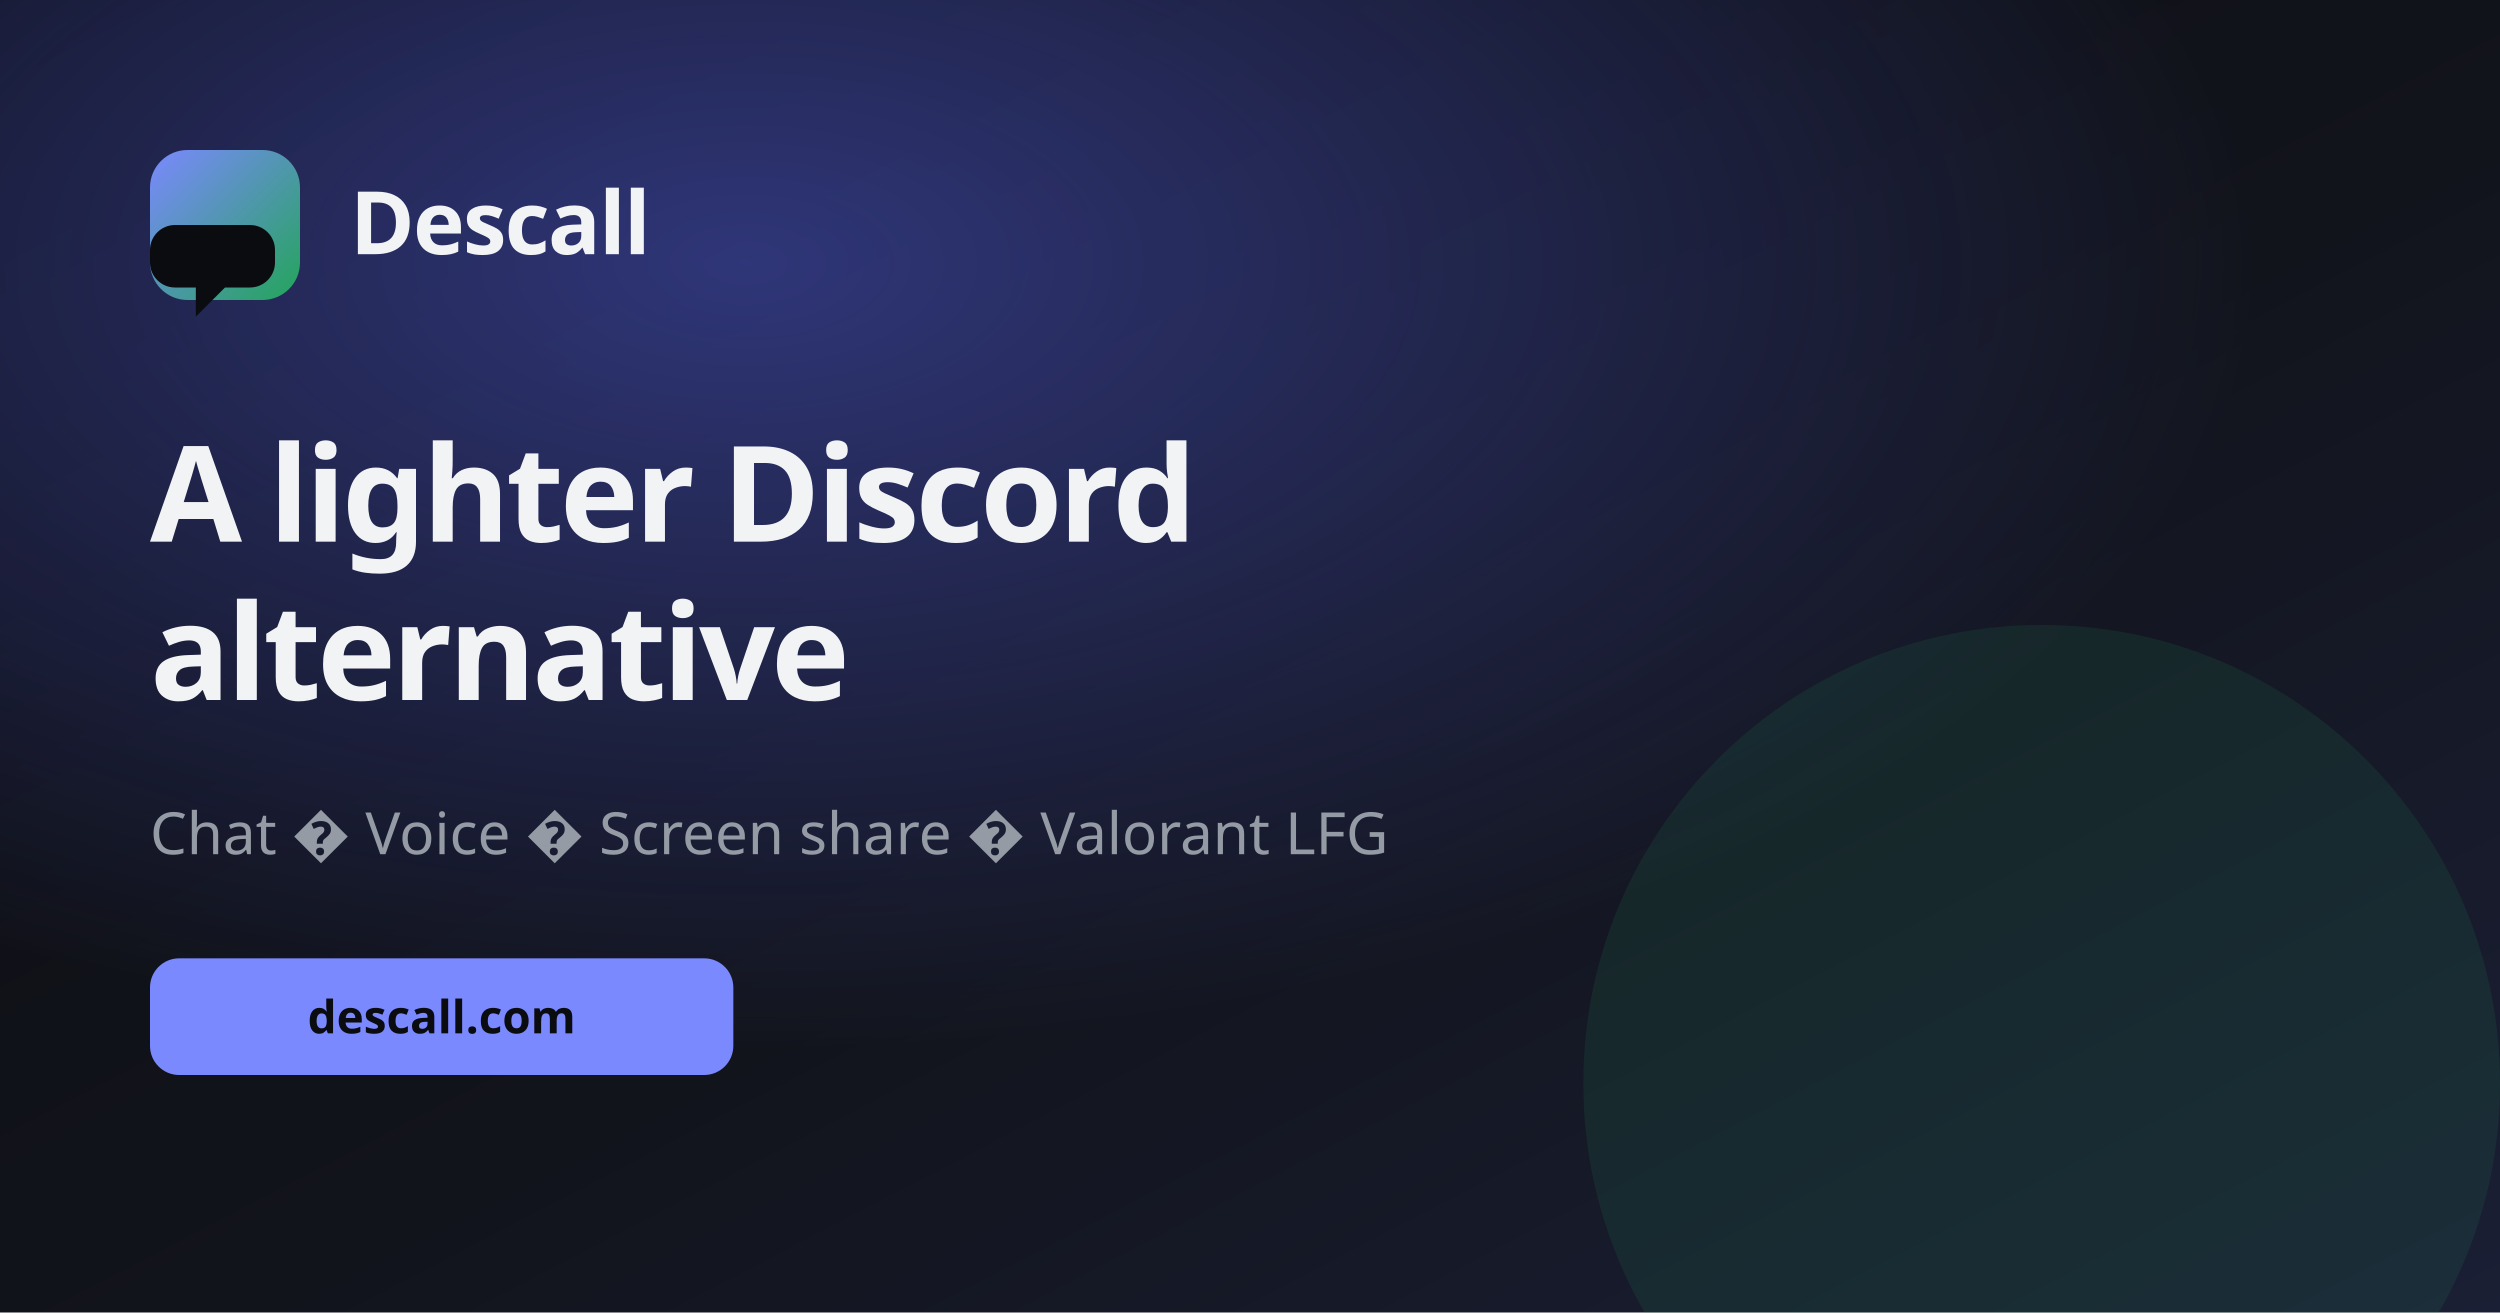
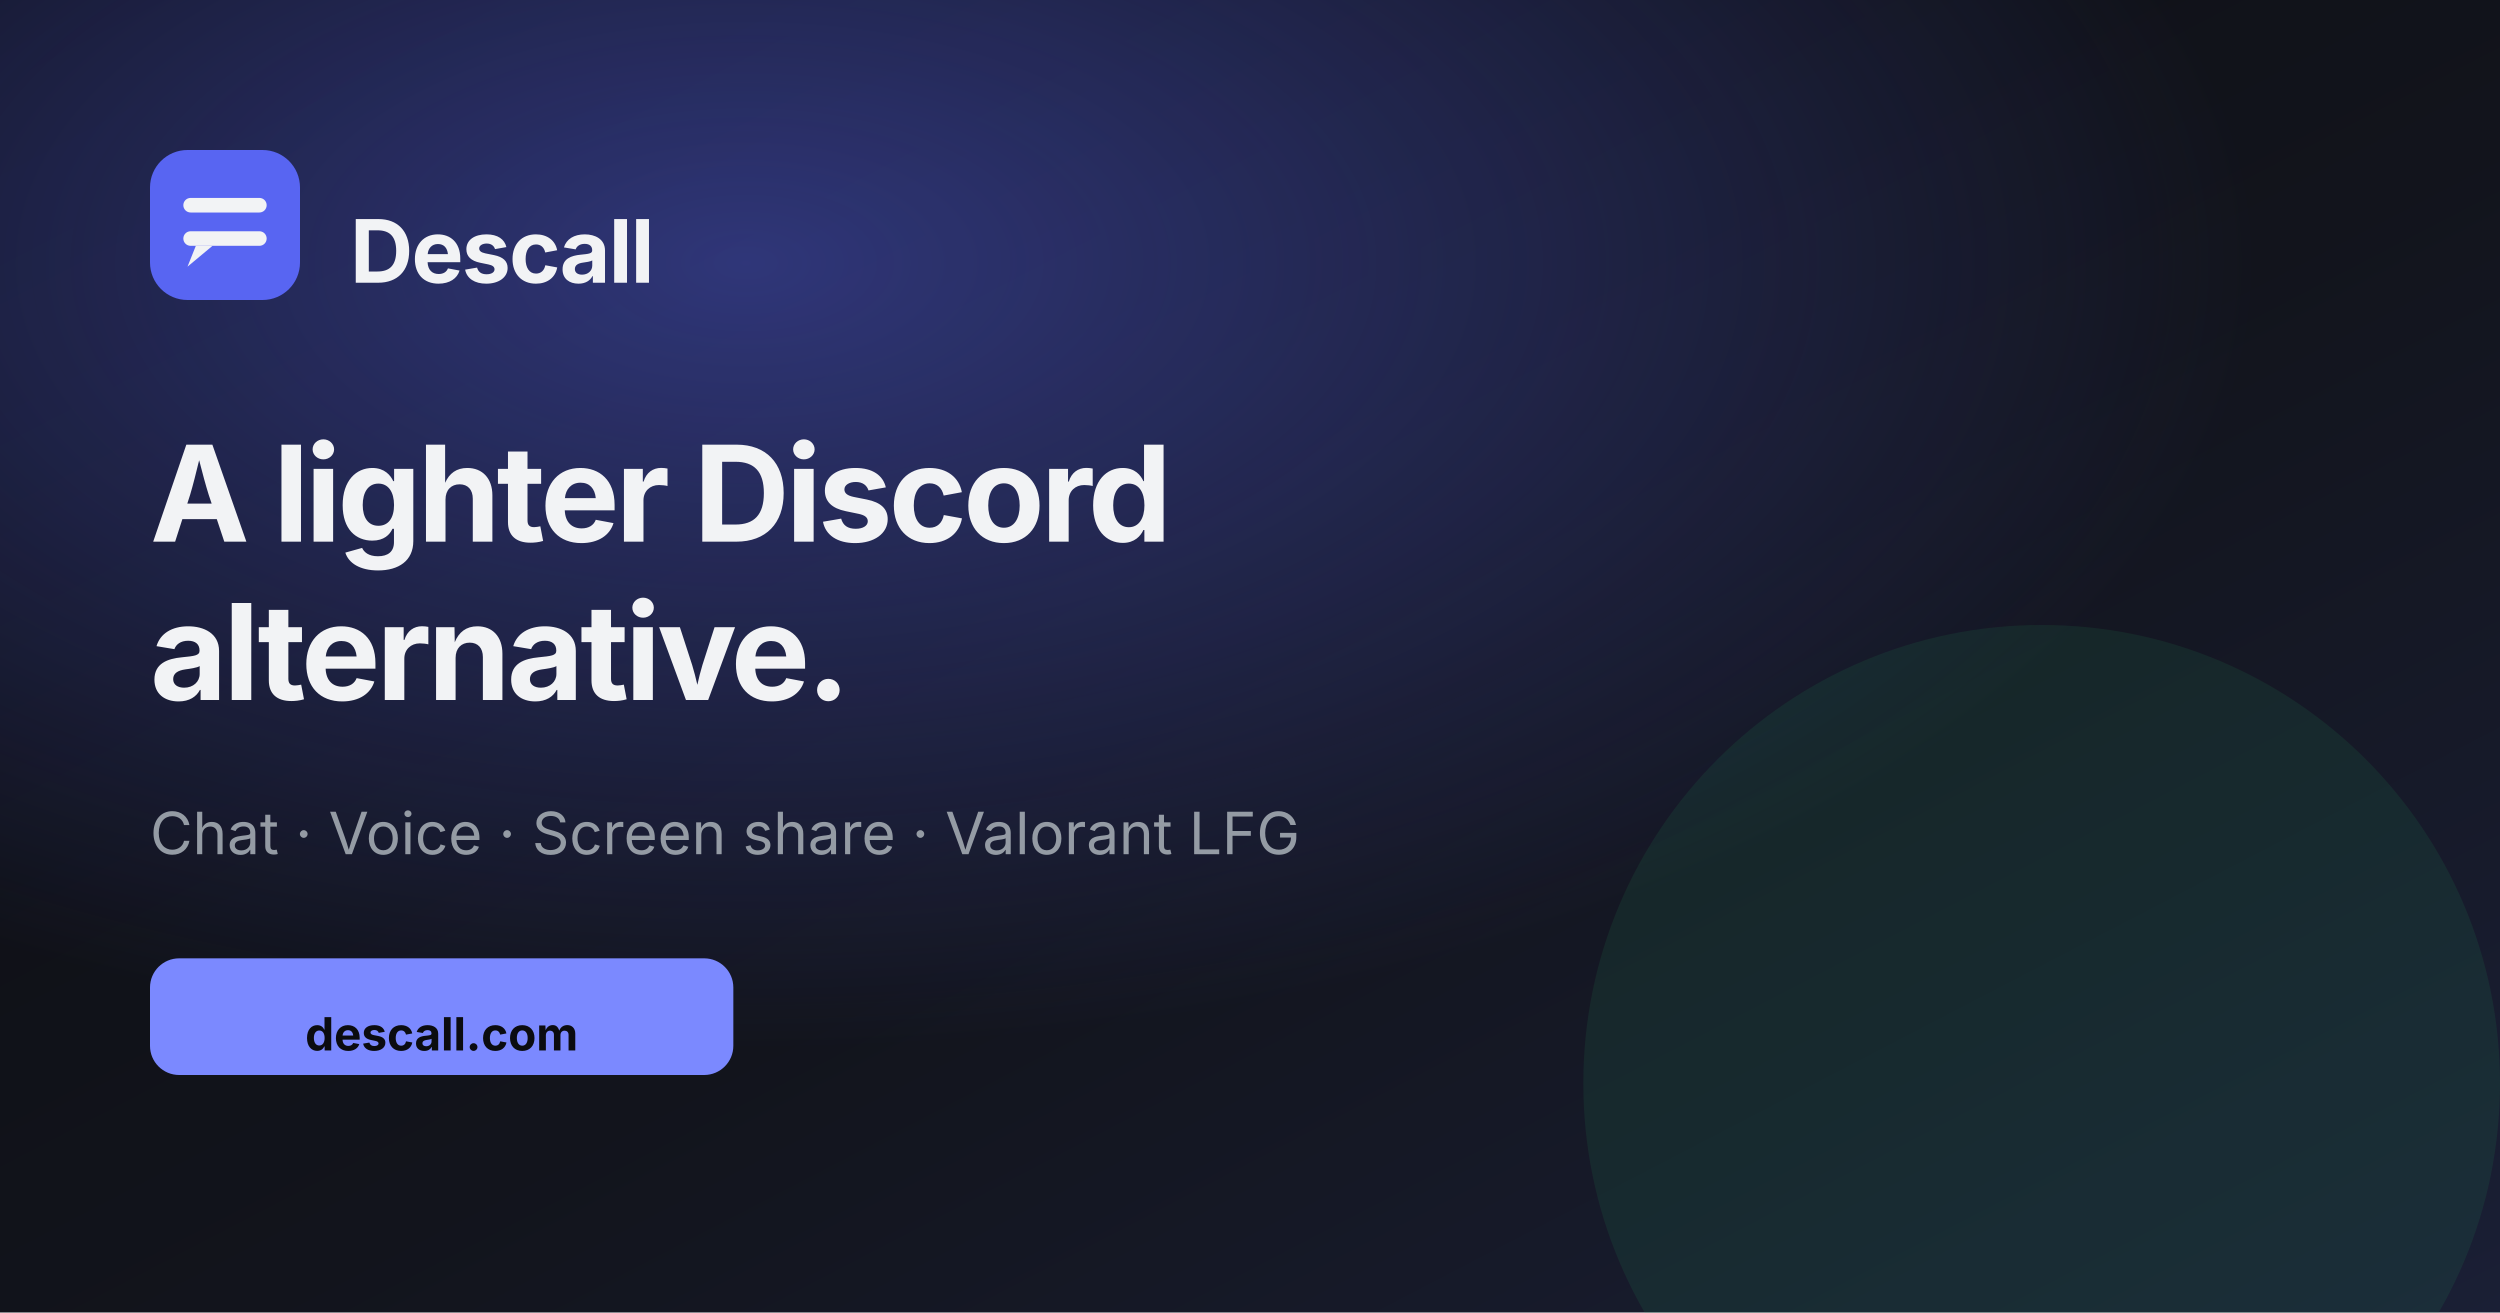
<svg xmlns="http://www.w3.org/2000/svg" width="1200" height="630" viewBox="0 0 1200 630" role="img" aria-label="Descall — Discord alternative">
  <defs>
    <linearGradient id="bg" x1="0" y1="0" x2="1" y2="1">
      <stop offset="0%" stop-color="#0b0c10" />
      <stop offset="55%" stop-color="#12141c" />
      <stop offset="100%" stop-color="#1a1f35" />
    </linearGradient>
-     <linearGradient id="accent" x1="0" y1="0" x2="1" y2="1">
-       <stop offset="0%" stop-color="#7b89ff" />
-       <stop offset="100%" stop-color="#23a55a" />
-     </linearGradient>
    <radialGradient id="glow" cx="30%" cy="20%" r="60%">
      <stop offset="0%" stop-color="#5865f2" stop-opacity="0.45" />
      <stop offset="100%" stop-color="#5865f2" stop-opacity="0" />
    </radialGradient>
+     <clipPath id="markClip">
+       <rect x="72" y="72" width="72" height="72" rx="18" />
+     </clipPath>
  </defs>
  <rect width="1200" height="630" fill="url(#bg)" />
  <rect width="1200" height="630" fill="url(#glow)" />
  <circle cx="980" cy="520" r="220" fill="#23a55a" opacity="0.12" />
-   <rect x="72" y="72" width="72" height="72" rx="18" fill="url(#accent)" />
-   <path d="M96 108h24a12 12 0 0 1 12 12v6a12 12 0 0 1-12 12H108l-14 14v-14h-10a12 12 0 0 1-12-12v-6a12 12 0 0 1 12-12z" fill="#0b0c10" />
-   <text x="168" y="122" fill="#f2f3f5" font-family="Outfit, Avenir Next, Segoe UI, sans-serif" font-size="42" font-weight="700" letter-spacing="-0.02em">Descall</text>
-   <text x="72" y="260" fill="#f2f3f5" font-family="Outfit, Avenir Next, Segoe UI, sans-serif" font-size="64" font-weight="700" letter-spacing="-0.03em">A lighter Discord</text>
-   <text x="72" y="336" fill="#f2f3f5" font-family="Outfit, Avenir Next, Segoe UI, sans-serif" font-size="64" font-weight="700" letter-spacing="-0.03em">alternative</text>
-   <text x="72" y="410" fill="#949ba4" font-family="Segoe UI, sans-serif" font-size="28">Chat � Voice � Screen share � Valorant LFG</text>
+   <g clip-path="url(#markClip)">
+     <rect x="72" y="72" width="72" height="72" rx="18" fill="#5865F2" />
+     <rect x="88" y="95" width="40" height="7" rx="3.5" fill="#f2f3f5" />
+     <rect x="88" y="111" width="40" height="7" rx="3.5" fill="#f2f3f5" />
+     <path d="M94 118 L90 128 L102 118 Z" fill="#f2f3f5" />
+   </g>
+   <text x="168" y="120" fill="#f2f3f5" font-family="Inter, Avenir Next, Segoe UI, sans-serif" font-size="42" font-weight="700" letter-spacing="-0.02em" dominant-baseline="middle">Descall</text>
+   <text x="72" y="260" fill="#f2f3f5" font-family="Inter, Avenir Next, Segoe UI, sans-serif" font-size="64" font-weight="700" letter-spacing="-0.03em">A lighter Discord</text>
+   <text x="72" y="336" fill="#f2f3f5" font-family="Inter, Avenir Next, Segoe UI, sans-serif" font-size="64" font-weight="700" letter-spacing="-0.03em">alternative.</text>
+   <text x="72" y="410" fill="#949ba4" font-family="Inter, Segoe UI, sans-serif" font-size="28">Chat · Voice · Screen share · Valorant LFG</text>
  <rect x="72" y="460" width="280" height="56" rx="14" fill="#7b89ff" />
-   <text x="212" y="496" fill="#0b0c10" font-family="Segoe UI, sans-serif" font-size="22" font-weight="700" text-anchor="middle">descall.com</text>
+   <text x="212" y="496" fill="#0b0c10" font-family="Inter, Segoe UI, sans-serif" font-size="22" font-weight="700" text-anchor="middle" dominant-baseline="middle">descall.com</text>
</svg>
